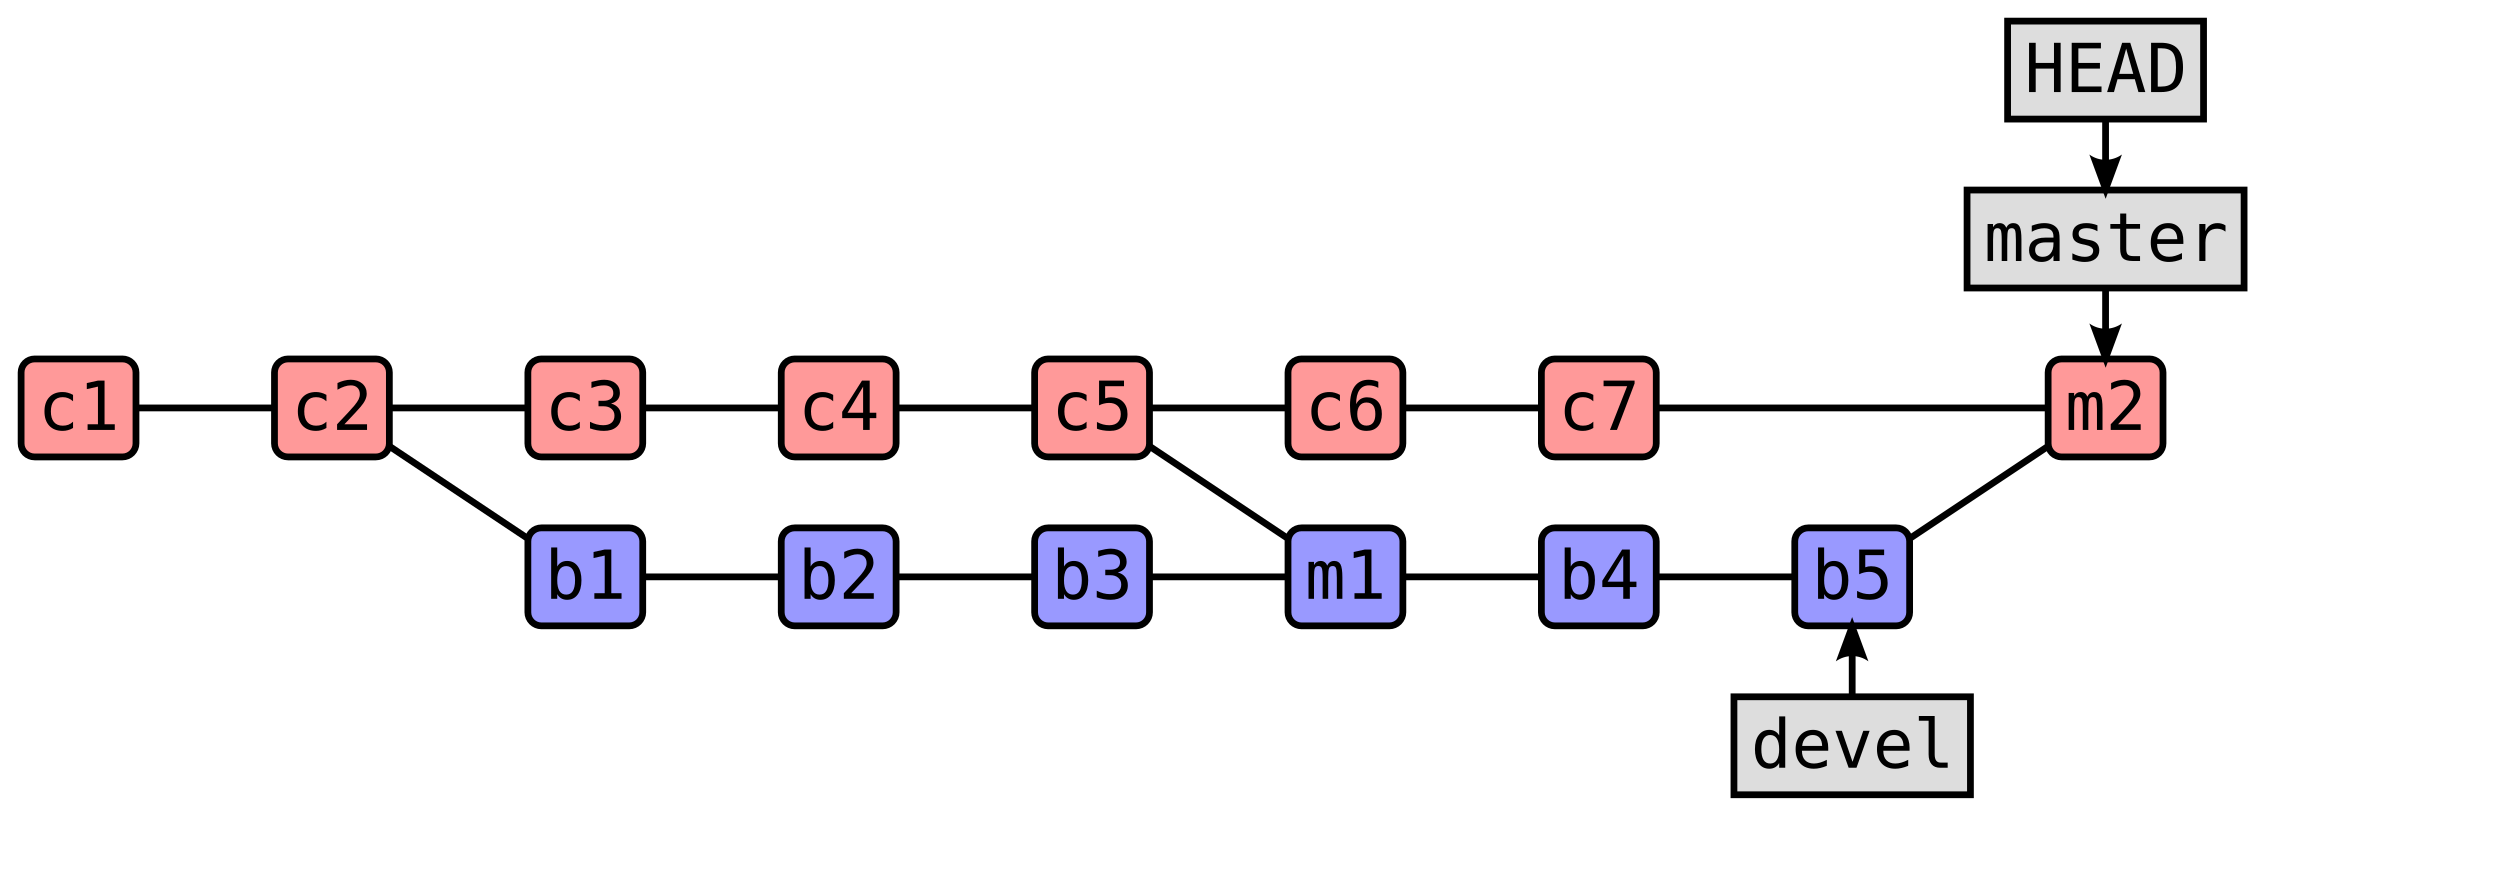
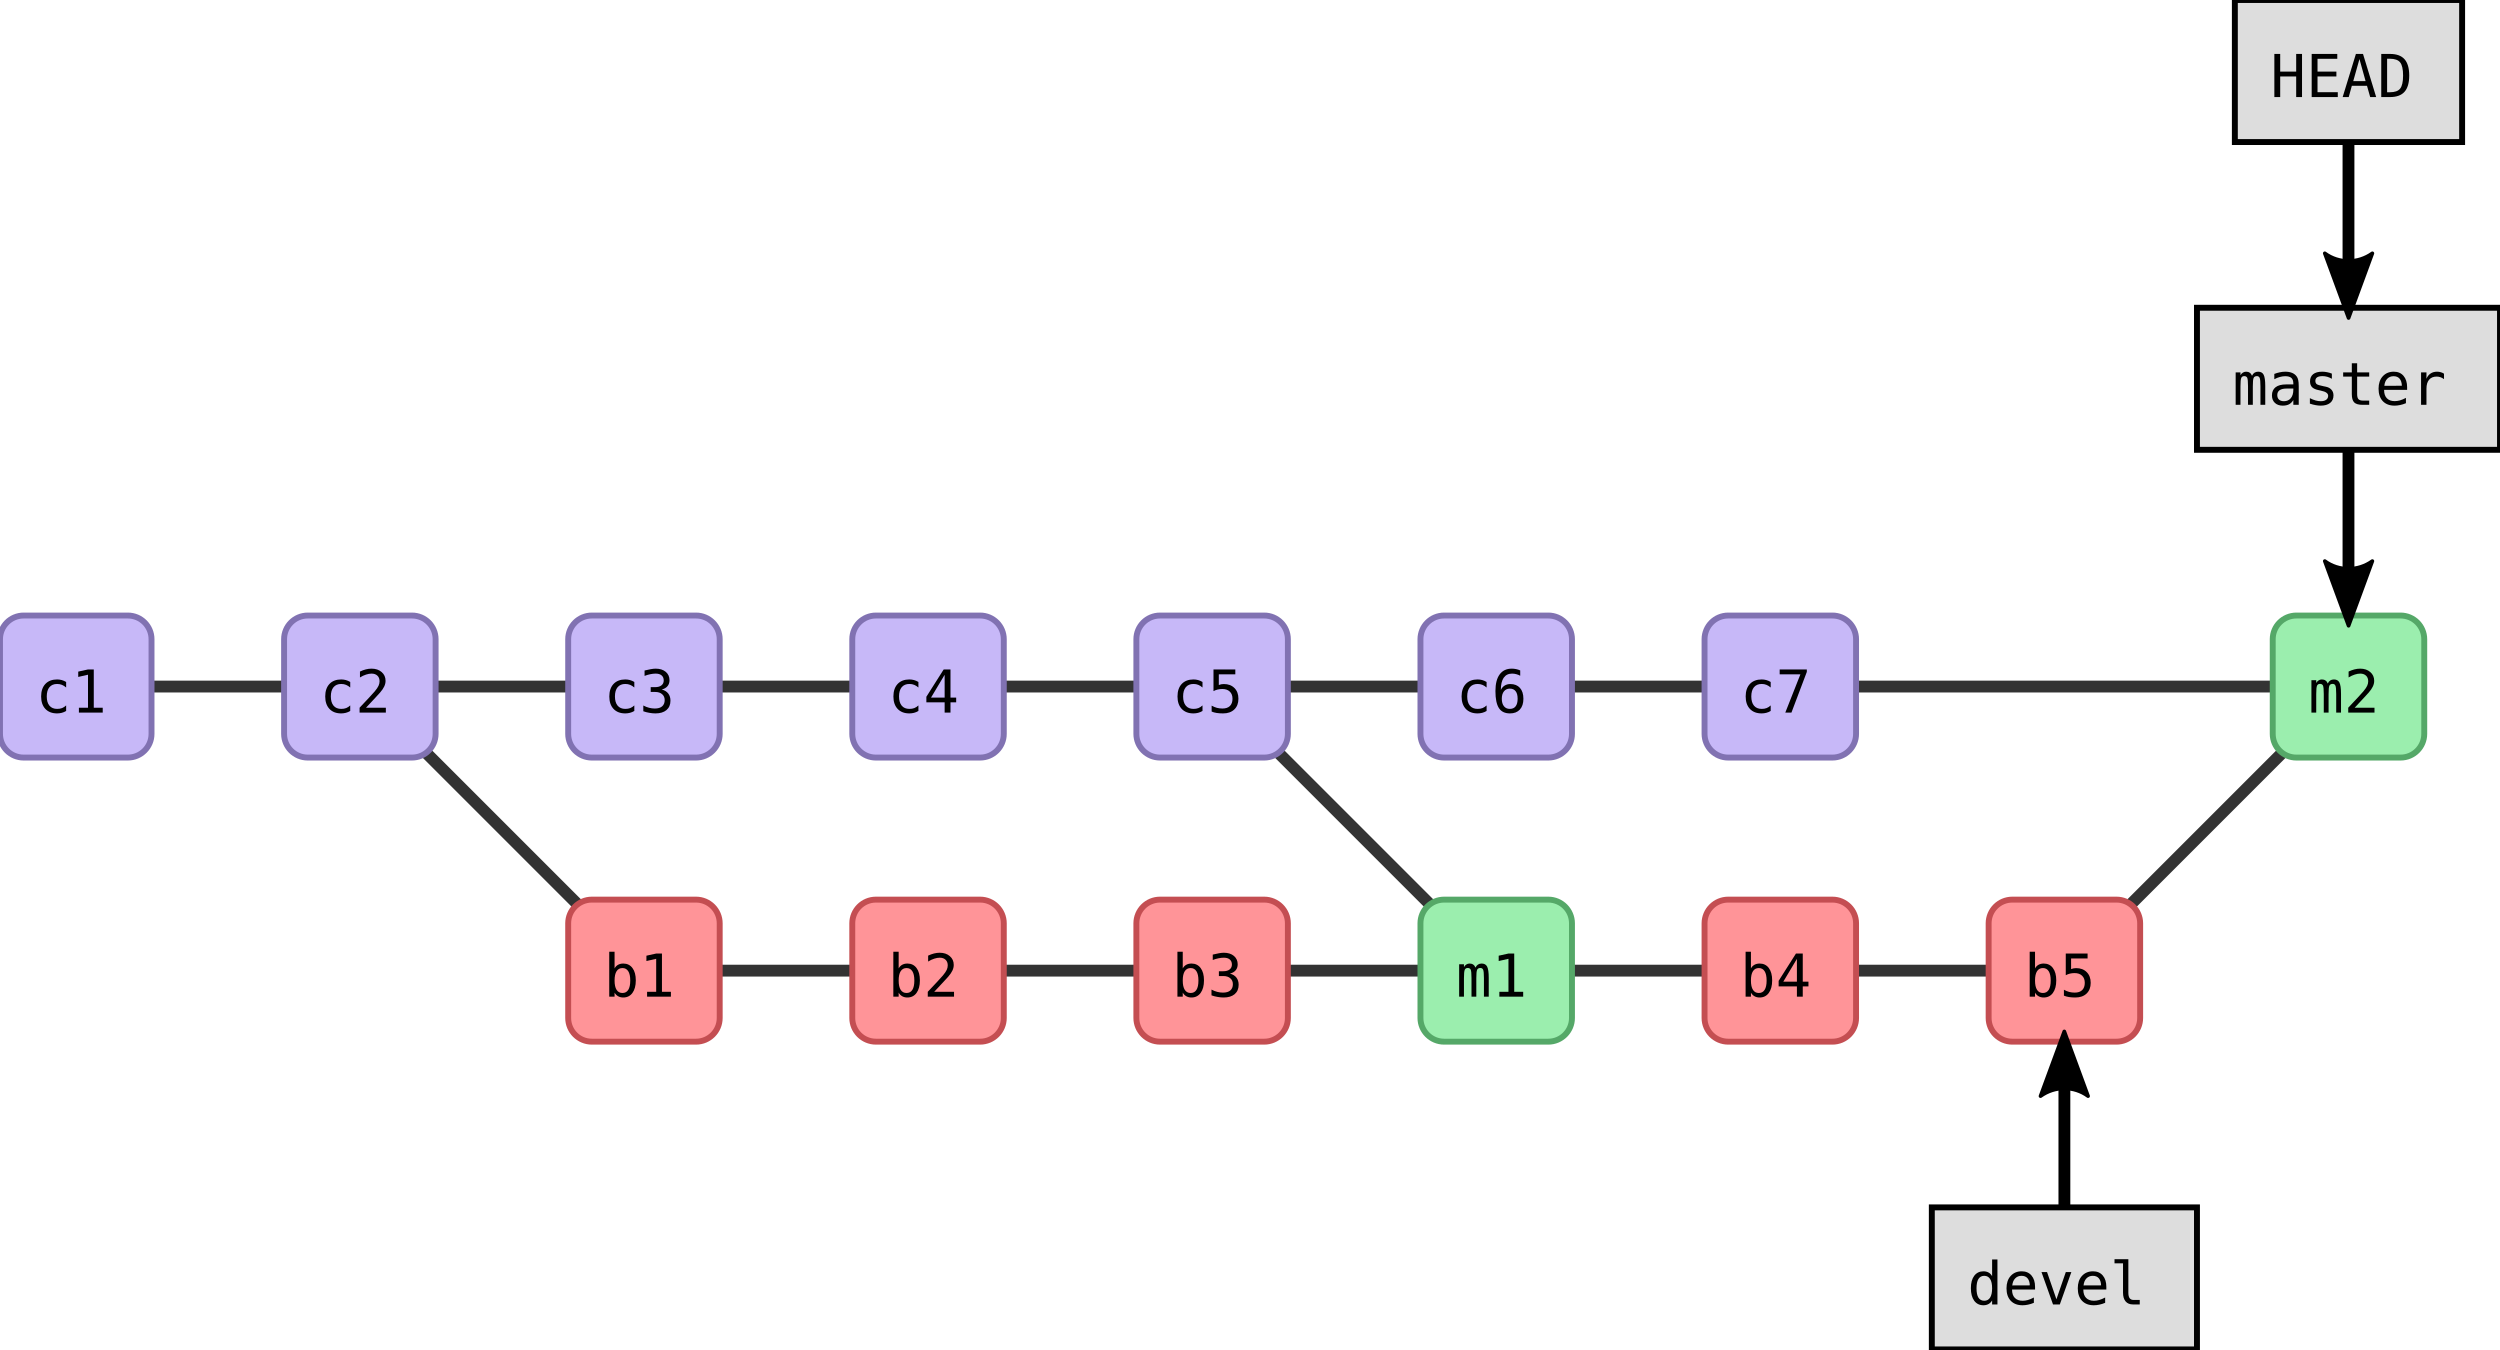
- <svg xmlns="http://www.w3.org/2000/svg" width="592" height="206.4" id="svg2" version="1.1">
+ <svg xmlns="http://www.w3.org/2000/svg" width="528.0" height="285.0" id="svg2" version="1.1">
  <defs id="defs4">
-     <marker orient="auto" refY="0.0" refX="0.0" id="Arrow2Mend" style="overflow:visible;">
-       <path id="path3786" style="fill-rule:evenodd;stroke-width:0.625;stroke-linejoin:round;" d="M 8.719,4.034 L -2.207,0.016 L 8.719,-4.002 C 6.973,-1.63 6.983,1.616 8.719,4.034 z " transform="scale(0.6) rotate(180) translate(0,0)" />
+     <marker orient="auto" refY="0.0" refX="0.0" id="fullmarker" style="overflow:visible;">
+       <path style="opacity:1.0;fill:#000000;stroke:#000000;fill-rule:evenodd;stroke-width:0.625;stroke-linejoin:round;" d="M 8.719,4.034 L -2.207,0.016 L 8.719,-4.002 C 6.973,-1.63 6.983,1.616 8.719,4.034 z " transform="scale(0.5) rotate(180) translate(0,0)" />
+     </marker>
+     <marker orient="auto" refY="0.0" refX="0.0" id="ghostmarker" style="overflow:visible;">
+       <path style="opacity:0.2;fill:#000000;stroke:#000000;fill-rule:evenodd;stroke-width:0.625;stroke-linejoin:round;" d="M 8.719,4.034 L -2.207,0.016 L 8.719,-4.002 C 6.973,-1.63 6.983,1.616 8.719,4.034 z " transform="scale(0.5) rotate(180) translate(0,0)" />
    </marker>
  </defs>
-   <g id="layer1">
-     <rect style="fill:#ff9999;stroke:#000000;stroke-width:1.6;stroke-miterlimit:4;stroke-dasharray:none" id="rect2989" width="27.2" height="23.2" x="5" y="85" ry="3.2" />
-     <text xml:space="preserve" style="font-size:16px;font-style:normal;font-weight:normal;line-height:125%;letter-spacing:0px;word-spacing:0px;fill:#000000;fill-opacity:1;stroke:none;font-family:DejaVu Sans Mono" x="9" y="101.8" id="text2985">
-       <tspan id="tspan2987" x="9" y="101.8">c1</tspan>
-     </text>
-   </g>
-   <g id="layer1">
-     <rect style="fill:#ff9999;stroke:#000000;stroke-width:1.6;stroke-miterlimit:4;stroke-dasharray:none" id="rect2989" width="27.2" height="23.2" x="65" y="85" ry="3.2" />
-     <text xml:space="preserve" style="font-size:16px;font-style:normal;font-weight:normal;line-height:125%;letter-spacing:0px;word-spacing:0px;fill:#000000;fill-opacity:1;stroke:none;font-family:DejaVu Sans Mono" x="69" y="101.8" id="text2985">
-       <tspan id="tspan2987" x="69" y="101.8">c2</tspan>
-     </text>
-   </g>
-   <line x1="64.98" y1="96.6" x2="32.22" y2="96.6" style="stroke:#000000; stroke-width:1.6; stroke-opacity:1.0" />
-   <g id="layer1">
-     <rect style="fill:#9999ff;stroke:#000000;stroke-width:1.6;stroke-miterlimit:4;stroke-dasharray:none" id="rect2989" width="27.2" height="23.2" x="125" y="125" ry="3.2" />
-     <text xml:space="preserve" style="font-size:16px;font-style:normal;font-weight:normal;line-height:125%;letter-spacing:0px;word-spacing:0px;fill:#000000;fill-opacity:1;stroke:none;font-family:DejaVu Sans Mono" x="129" y="141.8" id="text2985">
-       <tspan id="tspan2987" x="129" y="141.8">b1</tspan>
-     </text>
-   </g>
-   <line x1="124.98" y1="127.52" x2="92.22" y2="105.68" style="stroke:#000000; stroke-width:1.6; stroke-opacity:1.0" />
-   <g id="layer1">
-     <rect style="fill:#ff9999;stroke:#000000;stroke-width:1.6;stroke-miterlimit:4;stroke-dasharray:none" id="rect2989" width="27.2" height="23.2" x="125" y="85" ry="3.2" />
-     <text xml:space="preserve" style="font-size:16px;font-style:normal;font-weight:normal;line-height:125%;letter-spacing:0px;word-spacing:0px;fill:#000000;fill-opacity:1;stroke:none;font-family:DejaVu Sans Mono" x="129" y="101.8" id="text2985">
-       <tspan id="tspan2987" x="129" y="101.8">c3</tspan>
-     </text>
-   </g>
-   <line x1="124.98" y1="96.6" x2="92.22" y2="96.6" style="stroke:#000000; stroke-width:1.6; stroke-opacity:1.0" />
-   <g id="layer1">
-     <rect style="fill:#9999ff;stroke:#000000;stroke-width:1.6;stroke-miterlimit:4;stroke-dasharray:none" id="rect2989" width="27.2" height="23.2" x="185" y="125" ry="3.2" />
-     <text xml:space="preserve" style="font-size:16px;font-style:normal;font-weight:normal;line-height:125%;letter-spacing:0px;word-spacing:0px;fill:#000000;fill-opacity:1;stroke:none;font-family:DejaVu Sans Mono" x="189" y="141.8" id="text2985">
-       <tspan id="tspan2987" x="189" y="141.8">b2</tspan>
-     </text>
-   </g>
-   <line x1="184.98" y1="136.6" x2="152.22" y2="136.6" style="stroke:#000000; stroke-width:1.6; stroke-opacity:1.0" />
-   <g id="layer1">
-     <rect style="fill:#ff9999;stroke:#000000;stroke-width:1.6;stroke-miterlimit:4;stroke-dasharray:none" id="rect2989" width="27.2" height="23.2" x="185" y="85" ry="3.2" />
-     <text xml:space="preserve" style="font-size:16px;font-style:normal;font-weight:normal;line-height:125%;letter-spacing:0px;word-spacing:0px;fill:#000000;fill-opacity:1;stroke:none;font-family:DejaVu Sans Mono" x="189" y="101.8" id="text2985">
-       <tspan id="tspan2987" x="189" y="101.8">c4</tspan>
-     </text>
-   </g>
-   <line x1="184.98" y1="96.6" x2="152.22" y2="96.6" style="stroke:#000000; stroke-width:1.6; stroke-opacity:1.0" />
-   <g id="layer1">
-     <rect style="fill:#9999ff;stroke:#000000;stroke-width:1.6;stroke-miterlimit:4;stroke-dasharray:none" id="rect2989" width="27.2" height="23.2" x="245" y="125" ry="3.2" />
-     <text xml:space="preserve" style="font-size:16px;font-style:normal;font-weight:normal;line-height:125%;letter-spacing:0px;word-spacing:0px;fill:#000000;fill-opacity:1;stroke:none;font-family:DejaVu Sans Mono" x="249" y="141.8" id="text2985">
-       <tspan id="tspan2987" x="249" y="141.8">b3</tspan>
-     </text>
-   </g>
-   <line x1="244.98" y1="136.6" x2="212.22" y2="136.6" style="stroke:#000000; stroke-width:1.6; stroke-opacity:1.0" />
-   <g id="layer1">
-     <rect style="fill:#ff9999;stroke:#000000;stroke-width:1.6;stroke-miterlimit:4;stroke-dasharray:none" id="rect2989" width="27.2" height="23.2" x="245" y="85" ry="3.2" />
-     <text xml:space="preserve" style="font-size:16px;font-style:normal;font-weight:normal;line-height:125%;letter-spacing:0px;word-spacing:0px;fill:#000000;fill-opacity:1;stroke:none;font-family:DejaVu Sans Mono" x="249" y="101.8" id="text2985">
-       <tspan id="tspan2987" x="249" y="101.8">c5</tspan>
-     </text>
-   </g>
-   <line x1="244.98" y1="96.6" x2="212.22" y2="96.6" style="stroke:#000000; stroke-width:1.6; stroke-opacity:1.0" />
-   <g id="layer1">
-     <rect style="fill:#9999ff;stroke:#000000;stroke-width:1.6;stroke-miterlimit:4;stroke-dasharray:none" id="rect2989" width="27.2" height="23.2" x="305" y="125" ry="3.2" />
-     <text xml:space="preserve" style="font-size:16px;font-style:normal;font-weight:normal;line-height:125%;letter-spacing:0px;word-spacing:0px;fill:#000000;fill-opacity:1;stroke:none;font-family:DejaVu Sans Mono" x="309" y="141.8" id="text2985">
-       <tspan id="tspan2987" x="309" y="141.8">m1</tspan>
-     </text>
-   </g>
-   <line x1="304.98" y1="136.6" x2="272.22" y2="136.6" style="stroke:#000000; stroke-width:1.6; stroke-opacity:1.0" />
-   <line x1="304.98" y1="127.52" x2="272.22" y2="105.68" style="stroke:#000000; stroke-width:1.6; stroke-opacity:1.0" />
-   <g id="layer1">
-     <rect style="fill:#ff9999;stroke:#000000;stroke-width:1.6;stroke-miterlimit:4;stroke-dasharray:none" id="rect2989" width="27.2" height="23.2" x="305" y="85" ry="3.2" />
-     <text xml:space="preserve" style="font-size:16px;font-style:normal;font-weight:normal;line-height:125%;letter-spacing:0px;word-spacing:0px;fill:#000000;fill-opacity:1;stroke:none;font-family:DejaVu Sans Mono" x="309" y="101.8" id="text2985">
-       <tspan id="tspan2987" x="309" y="101.8">c6</tspan>
-     </text>
-   </g>
-   <line x1="304.98" y1="96.6" x2="272.22" y2="96.6" style="stroke:#000000; stroke-width:1.6; stroke-opacity:1.0" />
-   <g id="layer1">
-     <rect style="fill:#9999ff;stroke:#000000;stroke-width:1.6;stroke-miterlimit:4;stroke-dasharray:none" id="rect2989" width="27.2" height="23.2" x="365" y="125" ry="3.2" />
-     <text xml:space="preserve" style="font-size:16px;font-style:normal;font-weight:normal;line-height:125%;letter-spacing:0px;word-spacing:0px;fill:#000000;fill-opacity:1;stroke:none;font-family:DejaVu Sans Mono" x="369" y="141.8" id="text2985">
-       <tspan id="tspan2987" x="369" y="141.8">b4</tspan>
-     </text>
-   </g>
-   <line x1="364.98" y1="136.6" x2="332.22" y2="136.6" style="stroke:#000000; stroke-width:1.6; stroke-opacity:1.0" />
-   <g id="layer1">
-     <rect style="fill:#ff9999;stroke:#000000;stroke-width:1.6;stroke-miterlimit:4;stroke-dasharray:none" id="rect2989" width="27.2" height="23.2" x="365" y="85" ry="3.2" />
-     <text xml:space="preserve" style="font-size:16px;font-style:normal;font-weight:normal;line-height:125%;letter-spacing:0px;word-spacing:0px;fill:#000000;fill-opacity:1;stroke:none;font-family:DejaVu Sans Mono" x="369" y="101.8" id="text2985">
-       <tspan id="tspan2987" x="369" y="101.8">c7</tspan>
-     </text>
-   </g>
-   <line x1="364.98" y1="96.6" x2="332.22" y2="96.6" style="stroke:#000000; stroke-width:1.6; stroke-opacity:1.0" />
-   <g id="layer1">
-     <rect style="fill:#9999ff;stroke:#000000;stroke-width:1.6;stroke-miterlimit:4;stroke-dasharray:none" id="rect2989" width="27.2" height="23.2" x="425" y="125" ry="3.2" />
-     <text xml:space="preserve" style="font-size:16px;font-style:normal;font-weight:normal;line-height:125%;letter-spacing:0px;word-spacing:0px;fill:#000000;fill-opacity:1;stroke:none;font-family:DejaVu Sans Mono" x="429" y="141.8" id="text2985">
-       <tspan id="tspan2987" x="429" y="141.8">b5</tspan>
-     </text>
-   </g>
-   <line x1="424.98" y1="136.6" x2="392.22" y2="136.6" style="stroke:#000000; stroke-width:1.6; stroke-opacity:1.0" />
-   <g id="layer1">
-     <rect style="fill:#dddddd;stroke:#000000;stroke-width:1.6;stroke-miterlimit:4;stroke-dasharray:none" id="rect2989" width="56" height="23.2" x="410.6" y="165" ry="0" />
-     <text xml:space="preserve" style="font-size:16px;font-style:normal;font-weight:normal;line-height:125%;letter-spacing:0px;word-spacing:0px;fill:#000000;fill-opacity:1;stroke:none;font-family:DejaVu Sans Mono" x="414.6" y="181.8" id="text2985">
-       <tspan id="tspan2987" x="414.6" y="181.8">devel</tspan>
-     </text>
-   </g>
-   <g id="layer1">
-     <path style="fill:none;stroke:#000000;stroke-width:1.6;stroke-linecap:butt;stroke-linejoin:miter;stroke-opacity:1;marker-end:url(#Arrow2Mend);stroke-miterlimit:4;stroke-dasharray:none" d="M 438.6,164.96 438.6,148.24" id="path2985" />
-   </g>
-   <g id="layer1">
-     <rect style="fill:#ff9999;stroke:#000000;stroke-width:1.6;stroke-miterlimit:4;stroke-dasharray:none" id="rect2989" width="27.2" height="23.2" x="485" y="85" ry="3.2" />
-     <text xml:space="preserve" style="font-size:16px;font-style:normal;font-weight:normal;line-height:125%;letter-spacing:0px;word-spacing:0px;fill:#000000;fill-opacity:1;stroke:none;font-family:DejaVu Sans Mono" x="489" y="101.8" id="text2985">
-       <tspan id="tspan2987" x="489" y="101.8">m2</tspan>
-     </text>
-   </g>
-   <line x1="484.92" y1="96.6" x2="392.28" y2="96.6" style="stroke:#000000; stroke-width:1.6; stroke-opacity:1.0" />
-   <line x1="484.98" y1="105.68" x2="452.22" y2="127.52" style="stroke:#000000; stroke-width:1.6; stroke-opacity:1.0" />
-   <g id="layer1">
-     <rect style="fill:#dddddd;stroke:#000000;stroke-width:1.6;stroke-miterlimit:4;stroke-dasharray:none" id="rect2989" width="65.6" height="23.2" x="465.8" y="45" ry="0" />
-     <text xml:space="preserve" style="font-size:16px;font-style:normal;font-weight:normal;line-height:125%;letter-spacing:0px;word-spacing:0px;fill:#000000;fill-opacity:1;stroke:none;font-family:DejaVu Sans Mono" x="469.8" y="61.8" id="text2985">
-       <tspan id="tspan2987" x="469.8" y="61.8">master</tspan>
-     </text>
-   </g>
-   <g id="layer1">
-     <path style="fill:none;stroke:#000000;stroke-width:1.6;stroke-linecap:butt;stroke-linejoin:miter;stroke-opacity:1;marker-end:url(#Arrow2Mend);stroke-miterlimit:4;stroke-dasharray:none" d="M 498.6,68.24 498.6,84.96" id="path2985" />
-   </g>
-   <g id="layer1">
-     <rect style="fill:#dddddd;stroke:#000000;stroke-width:1.6;stroke-miterlimit:4;stroke-dasharray:none" id="rect2989" width="46.4" height="23.2" x="475.4" y="5" ry="0" />
-     <text xml:space="preserve" style="font-size:16px;font-style:normal;font-weight:normal;line-height:125%;letter-spacing:0px;word-spacing:0px;fill:#000000;fill-opacity:1;stroke:none;font-family:DejaVu Sans Mono" x="479.4" y="21.8" id="text2985">
-       <tspan id="tspan2987" x="479.4" y="21.8">HEAD</tspan>
-     </text>
-   </g>
-   <g id="layer1">
-     <path style="fill:none;stroke:#000000;stroke-width:1.6;stroke-linecap:butt;stroke-linejoin:miter;stroke-opacity:1;marker-end:url(#Arrow2Mend);stroke-miterlimit:4;stroke-dasharray:none" d="M 498.6,28.24 498.6,44.96" id="path2985" />
+   <g transform="translate(-0.0,130.0) rotate(0)" id="layer1">
+     <line x1="16.0" y1="15.0" x2="76.0" y2="15.0" style="stroke:#000000;                         stroke-width:2.5;                         stroke-opacity:0.8" />
+     <line x1="316.0" y1="15.0" x2="376.0" y2="15.0" style="stroke:#000000;                         stroke-width:2.5;                         stroke-opacity:0.8" />
+     <line x1="196.0" y1="15.0" x2="256.0" y2="15.0" style="stroke:#000000;                         stroke-width:2.5;                         stroke-opacity:0.8" />
+     <line x1="136.0" y1="75.0" x2="196.0" y2="75.0" style="stroke:#000000;                         stroke-width:2.5;                         stroke-opacity:0.8" />
+     <line x1="376.0" y1="15.0" x2="496.0" y2="15.0" style="stroke:#000000;                         stroke-width:2.5;                         stroke-opacity:0.8" />
+     <line x1="376.0" y1="75.0" x2="436.0" y2="75.0" style="stroke:#000000;                         stroke-width:2.5;                         stroke-opacity:0.8" />
+     <line x1="196.0" y1="75.0" x2="256.0" y2="75.0" style="stroke:#000000;                         stroke-width:2.5;                         stroke-opacity:0.8" />
+     <line x1="256.0" y1="15.0" x2="316.0" y2="15.0" style="stroke:#000000;                         stroke-width:2.5;                         stroke-opacity:0.8" />
+     <line x1="256.0" y1="15.0" x2="316.0" y2="75.0" style="stroke:#000000;                         stroke-width:2.5;                         stroke-opacity:0.8" />
+     <line x1="436.0" y1="75.0" x2="496.0" y2="15.0" style="stroke:#000000;                         stroke-width:2.5;                         stroke-opacity:0.8" />
+     <line x1="256.0" y1="75.0" x2="316.0" y2="75.0" style="stroke:#000000;                         stroke-width:2.5;                         stroke-opacity:0.8" />
+     <line x1="316.0" y1="75.0" x2="376.0" y2="75.0" style="stroke:#000000;                         stroke-width:2.5;                         stroke-opacity:0.8" />
+     <line x1="136.0" y1="15.0" x2="196.0" y2="15.0" style="stroke:#000000;                         stroke-width:2.5;                         stroke-opacity:0.8" />
+     <line x1="76.0" y1="15.0" x2="136.0" y2="15.0" style="stroke:#000000;                         stroke-width:2.5;                         stroke-opacity:0.8" />
+     <line x1="76.0" y1="15.0" x2="136.0" y2="75.0" style="stroke:#000000;                         stroke-width:2.5;                         stroke-opacity:0.8" />
+     <rect style="fill:#9beeae;                         stroke:#55A868;                         stroke-width:1.25;                         stroke-miterlimit:4;                         stroke-opacity:1.0;                         stroke-dasharray:none" width="32.0" height="30.0" x="480.0" y="0.0" ry="5.0" />
+     <text style="font-size:12.5px;                         font-style:normal;                         font-weight:normal;                         line-height:125%%;                         letter-spacing:0px;                         word-spacing:0px;                         fill:#000000;                         fill-opacity:1.0;                         stroke:none;                         font-family:DejaVu Sans Mono" x="487.5" y="20.5">m2</text>
+     <rect style="fill:#c7b8f8;                         stroke:#8172B2;                         stroke-width:1.25;                         stroke-miterlimit:4;                         stroke-opacity:1.0;                         stroke-dasharray:none" width="32.0" height="30.0" x="0.0" y="0.0" ry="5.0" />
+     <text style="font-size:12.5px;                         font-style:normal;                         font-weight:normal;                         line-height:125%%;                         letter-spacing:0px;                         word-spacing:0px;                         fill:#000000;                         fill-opacity:1.0;                         stroke:none;                         font-family:DejaVu Sans Mono" x="7.5" y="20.5">c1</text>
+     <rect style="fill:#c7b8f8;                         stroke:#8172B2;                         stroke-width:1.25;                         stroke-miterlimit:4;                         stroke-opacity:1.0;                         stroke-dasharray:none" width="32.0" height="30.0" x="300.0" y="0.0" ry="5.0" />
+     <text style="font-size:12.5px;                         font-style:normal;                         font-weight:normal;                         line-height:125%%;                         letter-spacing:0px;                         word-spacing:0px;                         fill:#000000;                         fill-opacity:1.0;                         stroke:none;                         font-family:DejaVu Sans Mono" x="307.5" y="20.5">c6</text>
+     <rect style="fill:#c7b8f8;                         stroke:#8172B2;                         stroke-width:1.25;                         stroke-miterlimit:4;                         stroke-opacity:1.0;                         stroke-dasharray:none" width="32.0" height="30.0" x="180.0" y="0.0" ry="5.0" />
+     <text style="font-size:12.5px;                         font-style:normal;                         font-weight:normal;                         line-height:125%%;                         letter-spacing:0px;                         word-spacing:0px;                         fill:#000000;                         fill-opacity:1.0;                         stroke:none;                         font-family:DejaVu Sans Mono" x="187.5" y="20.5">c4</text>
+     <rect style="fill:#ff9498;                         stroke:#C44E52;                         stroke-width:1.25;                         stroke-miterlimit:4;                         stroke-opacity:1.0;                         stroke-dasharray:none" width="32.0" height="30.0" x="120.0" y="60.0" ry="5.0" />
+     <text style="font-size:12.5px;                         font-style:normal;                         font-weight:normal;                         line-height:125%%;                         letter-spacing:0px;                         word-spacing:0px;                         fill:#000000;                         fill-opacity:1.0;                         stroke:none;                         font-family:DejaVu Sans Mono" x="127.5" y="80.5">b1</text>
+     <rect style="fill:#c7b8f8;                         stroke:#8172B2;                         stroke-width:1.25;                         stroke-miterlimit:4;                         stroke-opacity:1.0;                         stroke-dasharray:none" width="32.0" height="30.0" x="360.0" y="0.0" ry="5.0" />
+     <text style="font-size:12.5px;                         font-style:normal;                         font-weight:normal;                         line-height:125%%;                         letter-spacing:0px;                         word-spacing:0px;                         fill:#000000;                         fill-opacity:1.0;                         stroke:none;                         font-family:DejaVu Sans Mono" x="367.5" y="20.5">c7</text>
+     <rect style="fill:#ff9498;                         stroke:#C44E52;                         stroke-width:1.25;                         stroke-miterlimit:4;                         stroke-opacity:1.0;                         stroke-dasharray:none" width="32.0" height="30.0" x="360.0" y="60.0" ry="5.0" />
+     <text style="font-size:12.5px;                         font-style:normal;                         font-weight:normal;                         line-height:125%%;                         letter-spacing:0px;                         word-spacing:0px;                         fill:#000000;                         fill-opacity:1.0;                         stroke:none;                         font-family:DejaVu Sans Mono" x="367.5" y="80.5">b4</text>
+     <rect style="fill:#ff9498;                         stroke:#C44E52;                         stroke-width:1.25;                         stroke-miterlimit:4;                         stroke-opacity:1.0;                         stroke-dasharray:none" width="32.0" height="30.0" x="180.0" y="60.0" ry="5.0" />
+     <text style="font-size:12.5px;                         font-style:normal;                         font-weight:normal;                         line-height:125%%;                         letter-spacing:0px;                         word-spacing:0px;                         fill:#000000;                         fill-opacity:1.0;                         stroke:none;                         font-family:DejaVu Sans Mono" x="187.5" y="80.5">b2</text>
+     <rect style="fill:#c7b8f8;                         stroke:#8172B2;                         stroke-width:1.25;                         stroke-miterlimit:4;                         stroke-opacity:1.0;                         stroke-dasharray:none" width="32.0" height="30.0" x="240.0" y="0.0" ry="5.0" />
+     <text style="font-size:12.5px;                         font-style:normal;                         font-weight:normal;                         line-height:125%%;                         letter-spacing:0px;                         word-spacing:0px;                         fill:#000000;                         fill-opacity:1.0;                         stroke:none;                         font-family:DejaVu Sans Mono" x="247.5" y="20.5">c5</text>
+     <rect style="fill:#ff9498;                         stroke:#C44E52;                         stroke-width:1.25;                         stroke-miterlimit:4;                         stroke-opacity:1.0;                         stroke-dasharray:none" width="32.0" height="30.0" x="420.0" y="60.0" ry="5.0" />
+     <text style="font-size:12.5px;                         font-style:normal;                         font-weight:normal;                         line-height:125%%;                         letter-spacing:0px;                         word-spacing:0px;                         fill:#000000;                         fill-opacity:1.0;                         stroke:none;                         font-family:DejaVu Sans Mono" x="427.5" y="80.5">b5</text>
+     <rect style="fill:#ff9498;                         stroke:#C44E52;                         stroke-width:1.25;                         stroke-miterlimit:4;                         stroke-opacity:1.0;                         stroke-dasharray:none" width="32.0" height="30.0" x="240.0" y="60.0" ry="5.0" />
+     <text style="font-size:12.5px;                         font-style:normal;                         font-weight:normal;                         line-height:125%%;                         letter-spacing:0px;                         word-spacing:0px;                         fill:#000000;                         fill-opacity:1.0;                         stroke:none;                         font-family:DejaVu Sans Mono" x="247.5" y="80.5">b3</text>
+     <rect style="fill:#9beeae;                         stroke:#55A868;                         stroke-width:1.25;                         stroke-miterlimit:4;                         stroke-opacity:1.0;                         stroke-dasharray:none" width="32.0" height="30.0" x="300.0" y="60.0" ry="5.0" />
+     <text style="font-size:12.5px;                         font-style:normal;                         font-weight:normal;                         line-height:125%%;                         letter-spacing:0px;                         word-spacing:0px;                         fill:#000000;                         fill-opacity:1.0;                         stroke:none;                         font-family:DejaVu Sans Mono" x="307.5" y="80.5">m1</text>
+     <rect style="fill:#c7b8f8;                         stroke:#8172B2;                         stroke-width:1.25;                         stroke-miterlimit:4;                         stroke-opacity:1.0;                         stroke-dasharray:none" width="32.0" height="30.0" x="120.0" y="0.0" ry="5.0" />
+     <text style="font-size:12.5px;                         font-style:normal;                         font-weight:normal;                         line-height:125%%;                         letter-spacing:0px;                         word-spacing:0px;                         fill:#000000;                         fill-opacity:1.0;                         stroke:none;                         font-family:DejaVu Sans Mono" x="127.5" y="20.5">c3</text>
+     <rect style="fill:#c7b8f8;                         stroke:#8172B2;                         stroke-width:1.25;                         stroke-miterlimit:4;                         stroke-opacity:1.0;                         stroke-dasharray:none" width="32.0" height="30.0" x="60.0" y="0.0" ry="5.0" />
+     <text style="font-size:12.5px;                         font-style:normal;                         font-weight:normal;                         line-height:125%%;                         letter-spacing:0px;                         word-spacing:0px;                         fill:#000000;                         fill-opacity:1.0;                         stroke:none;                         font-family:DejaVu Sans Mono" x="67.5" y="20.5">c2</text>
+     <path style="fill:none;                  stroke:#000000;                  stroke-width:2.5;                  stroke-linecap:butt;                  stroke-linejoin:miter;                  stroke-opacity:1.0;                  marker-end:url(#fullmarker);                  stroke-miterlimit:4;                  stroke-dasharray:none" d="M 496.0,-50.0 496.0,-0.6" />
+     <rect style="fill:#dddddd;                         stroke:#000000;                         stroke-width:1.25;                         stroke-miterlimit:4;                         stroke-opacity:1.0;                         stroke-dasharray:none" width="64.0" height="30.0" x="464.0" y="-65.0" ry="0.0" />
+     <text style="font-size:12.5px;                         font-style:normal;                         font-weight:normal;                         line-height:125%%;                         letter-spacing:0px;                         word-spacing:0px;                         fill:#000000;                         fill-opacity:1.0;                         stroke:none;                         font-family:DejaVu Sans Mono" x="471.5" y="-44.5">master</text>
+     <path style="fill:none;                  stroke:#000000;                  stroke-width:2.5;                  stroke-linecap:butt;                  stroke-linejoin:miter;                  stroke-opacity:1.0;                  marker-end:url(#fullmarker);                  stroke-miterlimit:4;                  stroke-dasharray:none" d="M 496.0,-115.0 496.0,-65.6" />
+     <rect style="fill:#dddddd;                         stroke:#000000;                         stroke-width:1.25;                         stroke-miterlimit:4;                         stroke-opacity:1.0;                         stroke-dasharray:none" width="48.0" height="30.0" x="472.0" y="-130.0" ry="0.0" />
+     <text style="font-size:12.5px;                         font-style:normal;                         font-weight:normal;                         line-height:125%%;                         letter-spacing:0px;                         word-spacing:0px;                         fill:#000000;                         fill-opacity:1.0;                         stroke:none;                         font-family:DejaVu Sans Mono" x="479.5" y="-109.5">HEAD</text>
+     <path style="fill:none;                  stroke:#000000;                  stroke-width:2.5;                  stroke-linecap:butt;                  stroke-linejoin:miter;                  stroke-opacity:1.0;                  marker-end:url(#fullmarker);                  stroke-miterlimit:4;                  stroke-dasharray:none" d="M 436.0,140.0 436.0,90.6" />
+     <rect style="fill:#dddddd;                         stroke:#000000;                         stroke-width:1.25;                         stroke-miterlimit:4;                         stroke-opacity:1.0;                         stroke-dasharray:none" width="56.0" height="30.0" x="408.0" y="125.0" ry="0.0" />
+     <text style="font-size:12.5px;                         font-style:normal;                         font-weight:normal;                         line-height:125%%;                         letter-spacing:0px;                         word-spacing:0px;                         fill:#000000;                         fill-opacity:1.0;                         stroke:none;                         font-family:DejaVu Sans Mono" x="415.5" y="145.5">devel</text>
  </g>
</svg>
